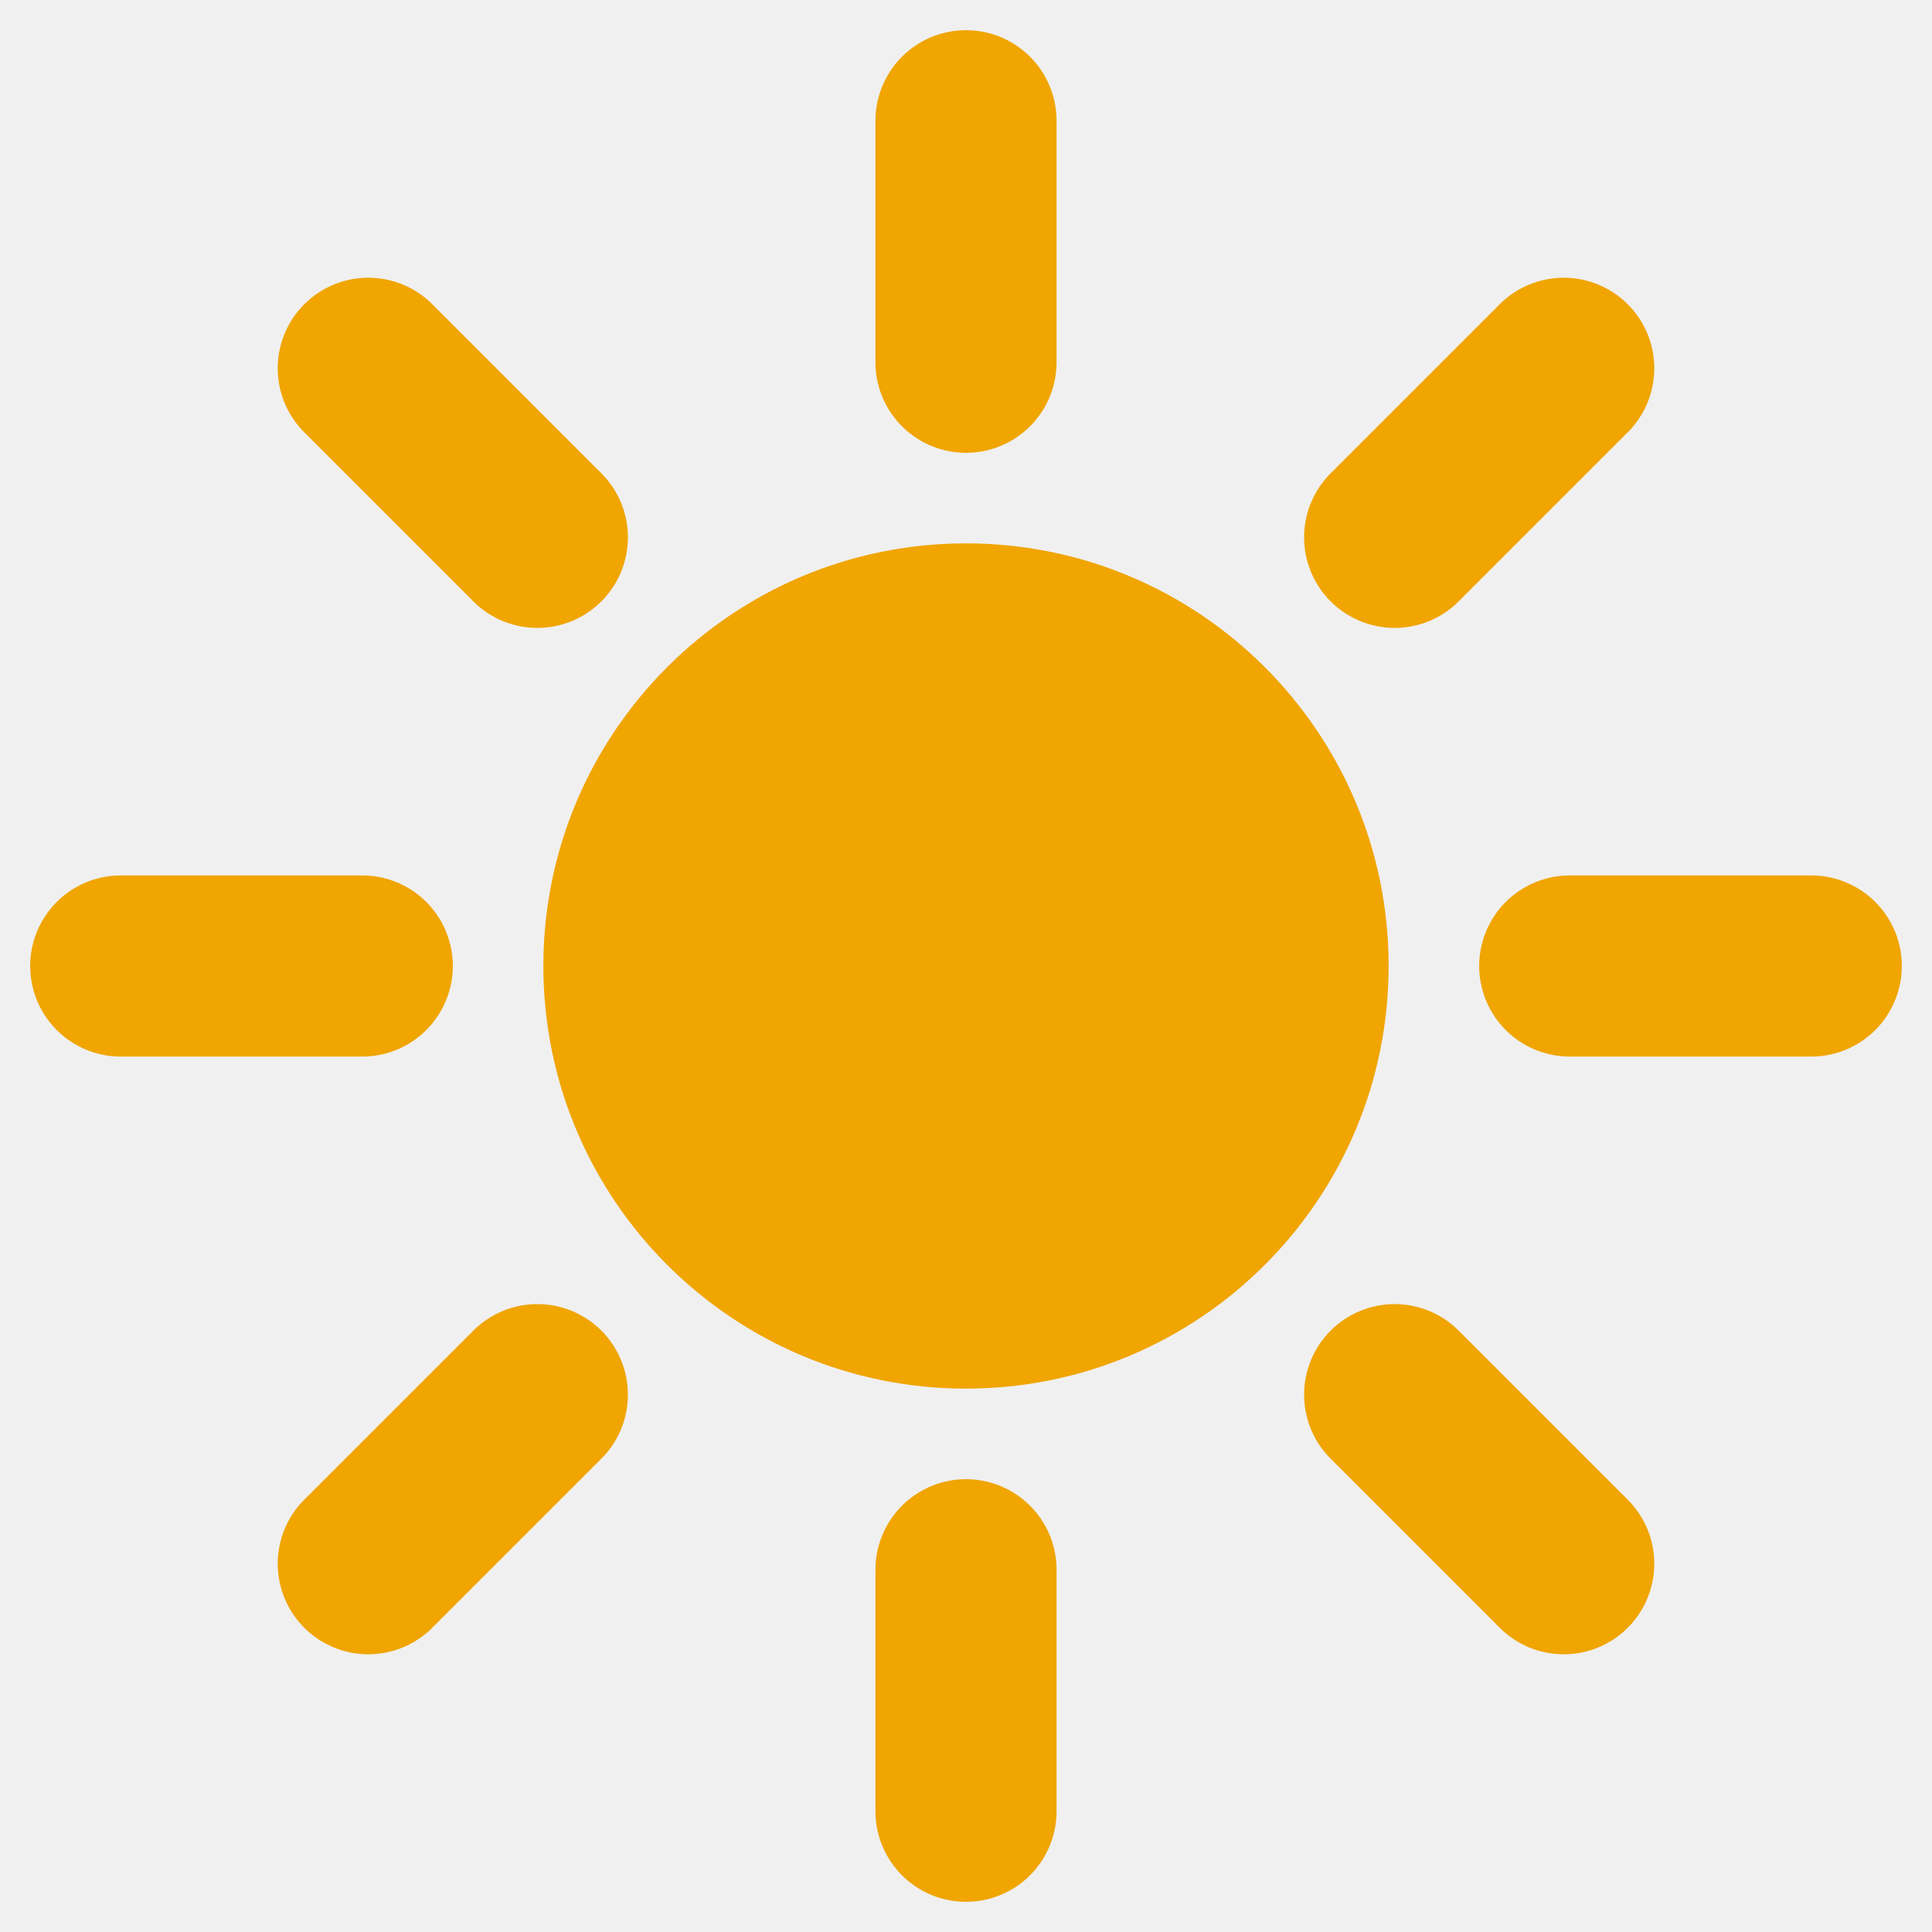
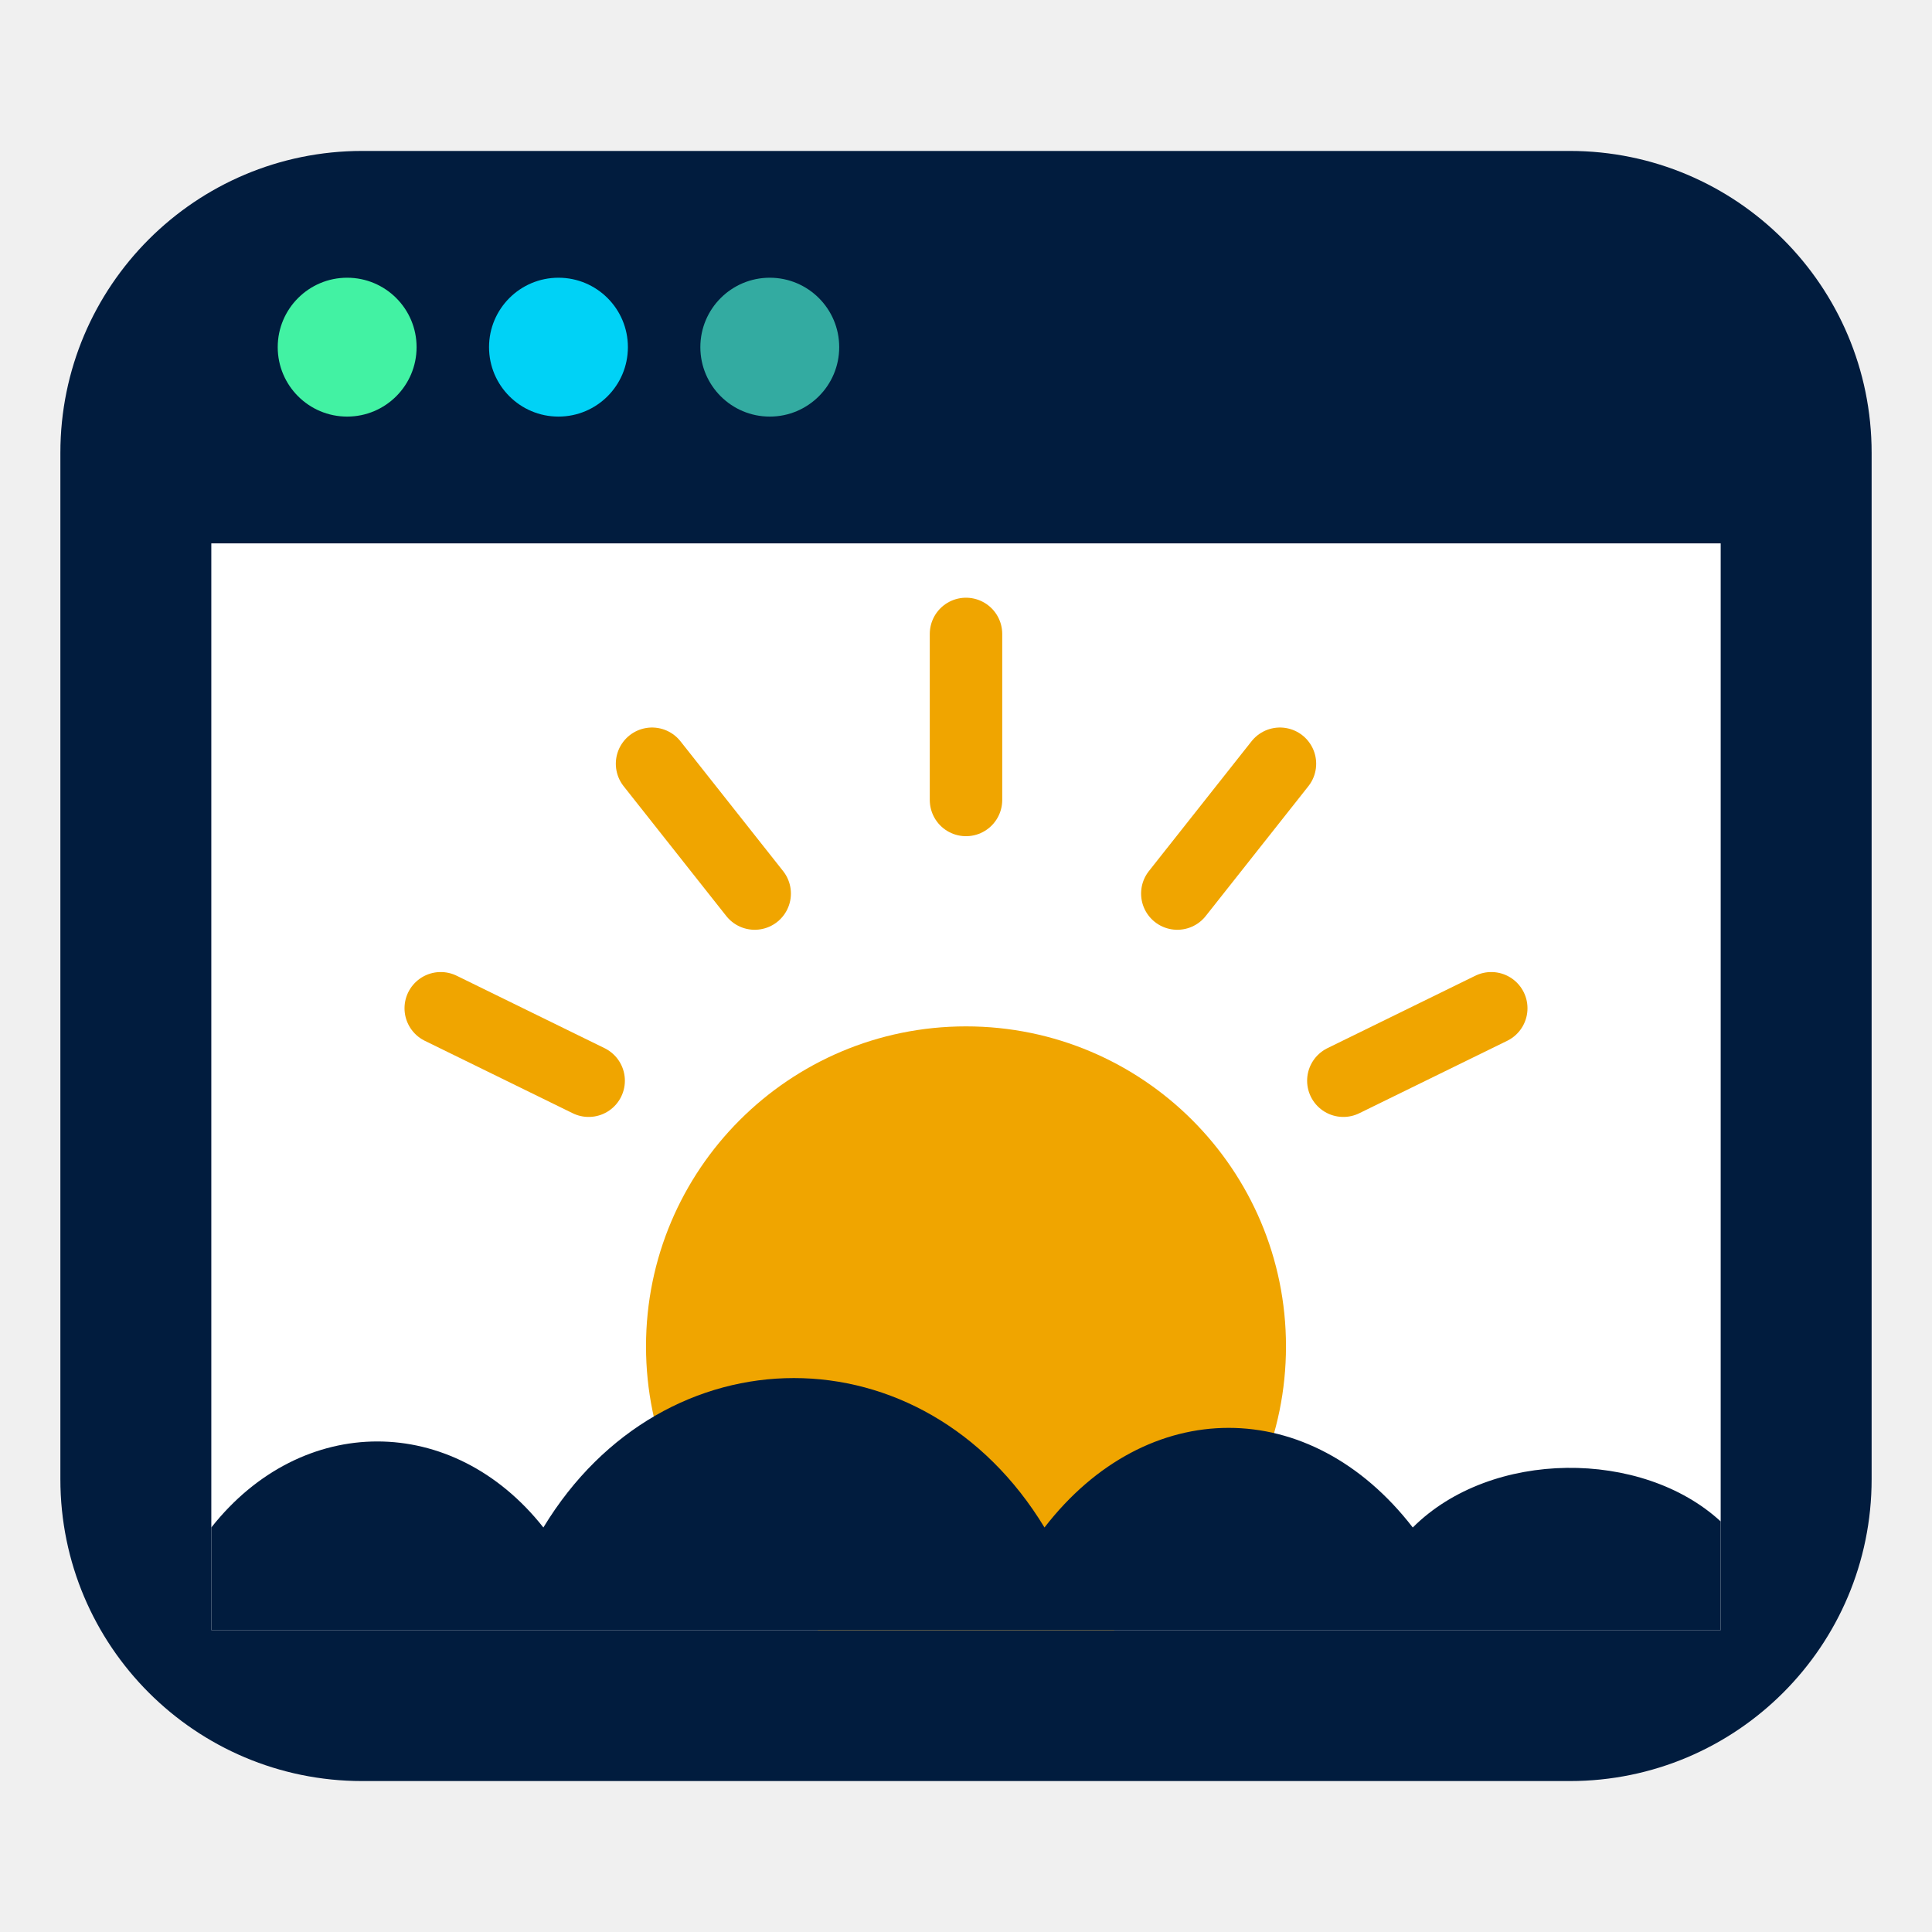
- <svg xmlns="http://www.w3.org/2000/svg" viewBox="0 0 32 32">
-   <circle cx="16" cy="16" r="7" fill="#f0a500" />
-   <g stroke="#f0a500" stroke-width="3" stroke-linecap="round">
-     <path d="M16 2v4M16 26v4M2 16h4M26 16h4" />
-     <path d="M6.1 6.1l2.8 2.8M23.1 23.1l2.8 2.8M6.1 25.9l2.8-2.8M23.1 8.9l2.8-2.8" />
+ <svg xmlns="http://www.w3.org/2000/svg" viewBox="0 0 64 64">
+   <defs>
+     <clipPath id="screen">
+       <rect x="7" y="18" width="50" height="36" />
+     </clipPath>
+   </defs>
+   <rect x="2" y="5" width="60" height="54" rx="10" fill="#011c3e" />
+   <rect x="7" y="18" width="50" height="36" fill="#ffffff" />
+   <circle cx="11.5" cy="11.5" r="2.3" fill="#42f2a3" />
+   <circle cx="18.5" cy="11.5" r="2.3" fill="#00d2f6" />
+   <circle cx="25.5" cy="11.5" r="2.3" fill="#33aba1" />
+   <g clip-path="url(#screen)">
+     <g stroke="#f0a500" stroke-width="2.4" stroke-linecap="round">
+       <path d="M32 21v5.5" />
+       <path d="M21.6 25.3l3.4 4.3" />
+       <path d="M42.4 25.3l-3.4 4.3" />
+       <path d="M14.6 33.4l4.9 2.4" />
+       <path d="M49.4 33.4l-4.9 2.4" />
+     </g>
+     <circle cx="32" cy="44.6" r="10.6" fill="#f0a500" />
+     <path d="M7 54V50.6C10 46.8 15 46.8 18 50.6 22 44 30.6 44 34.6 50.6 38 46.2 43.4 46.2 46.8 50.6 49.4 48 54.4 48 57 50.4V54Z" fill="#011c3e" />
  </g>
</svg>
